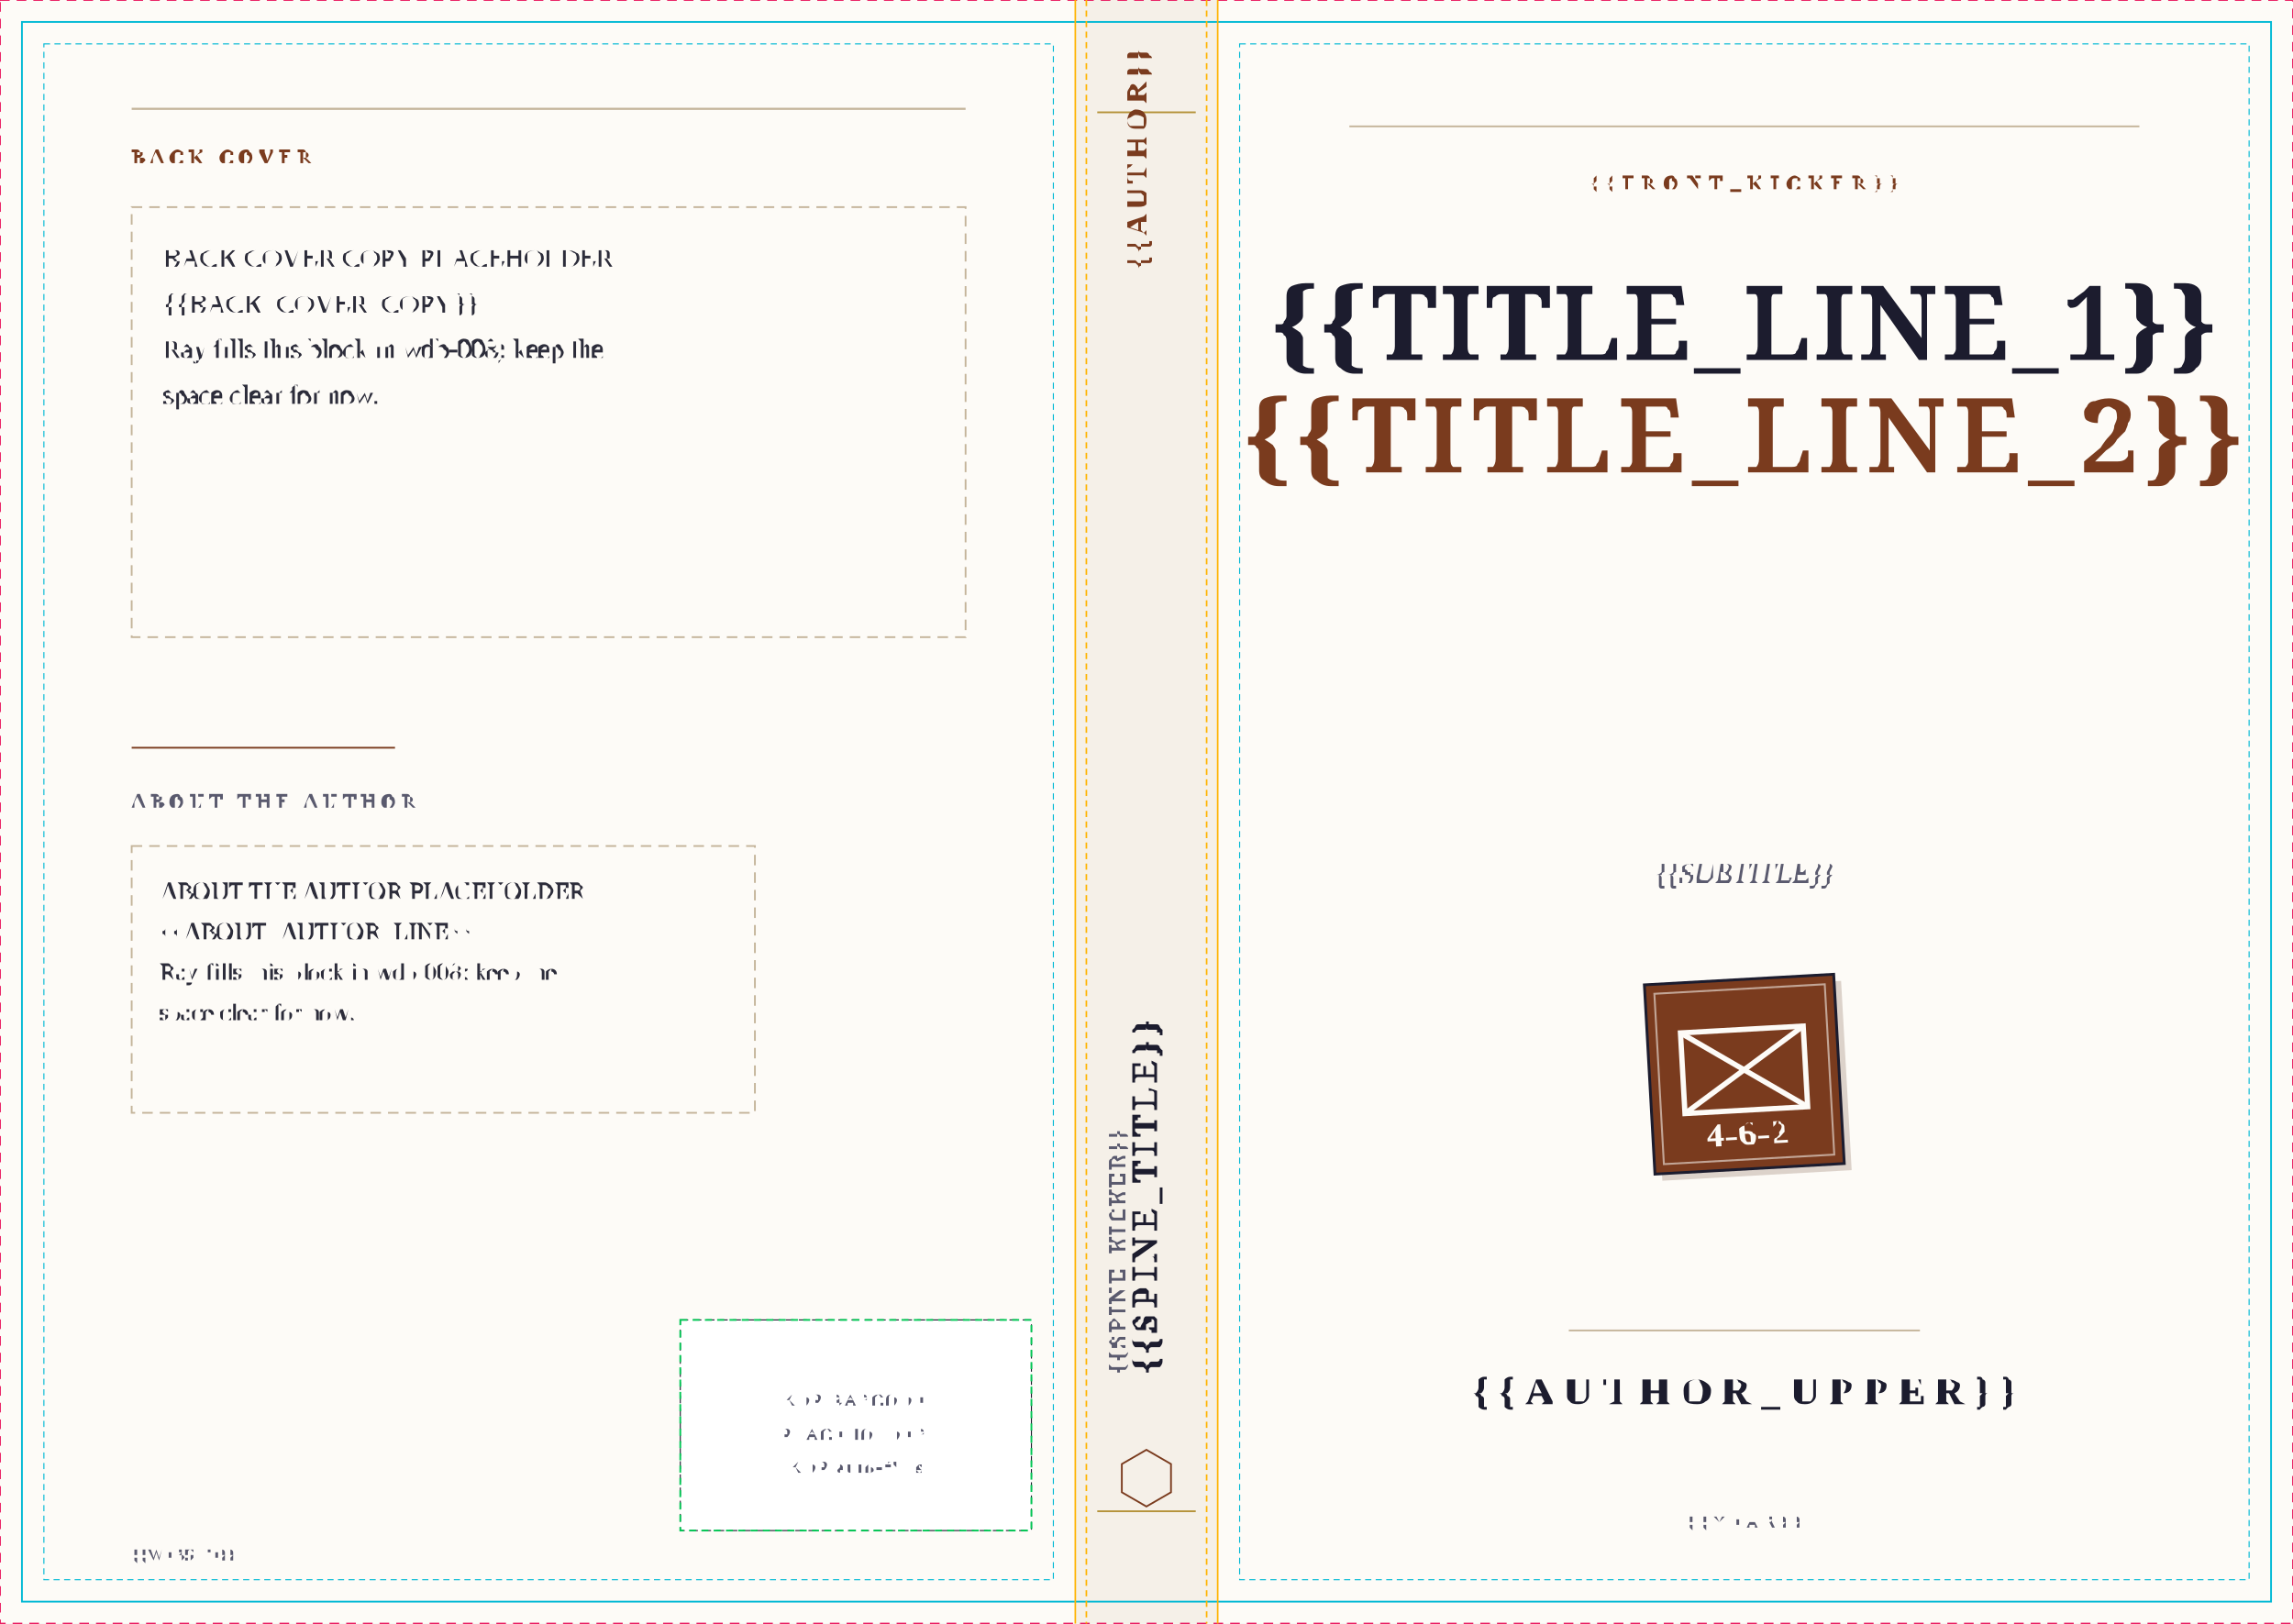
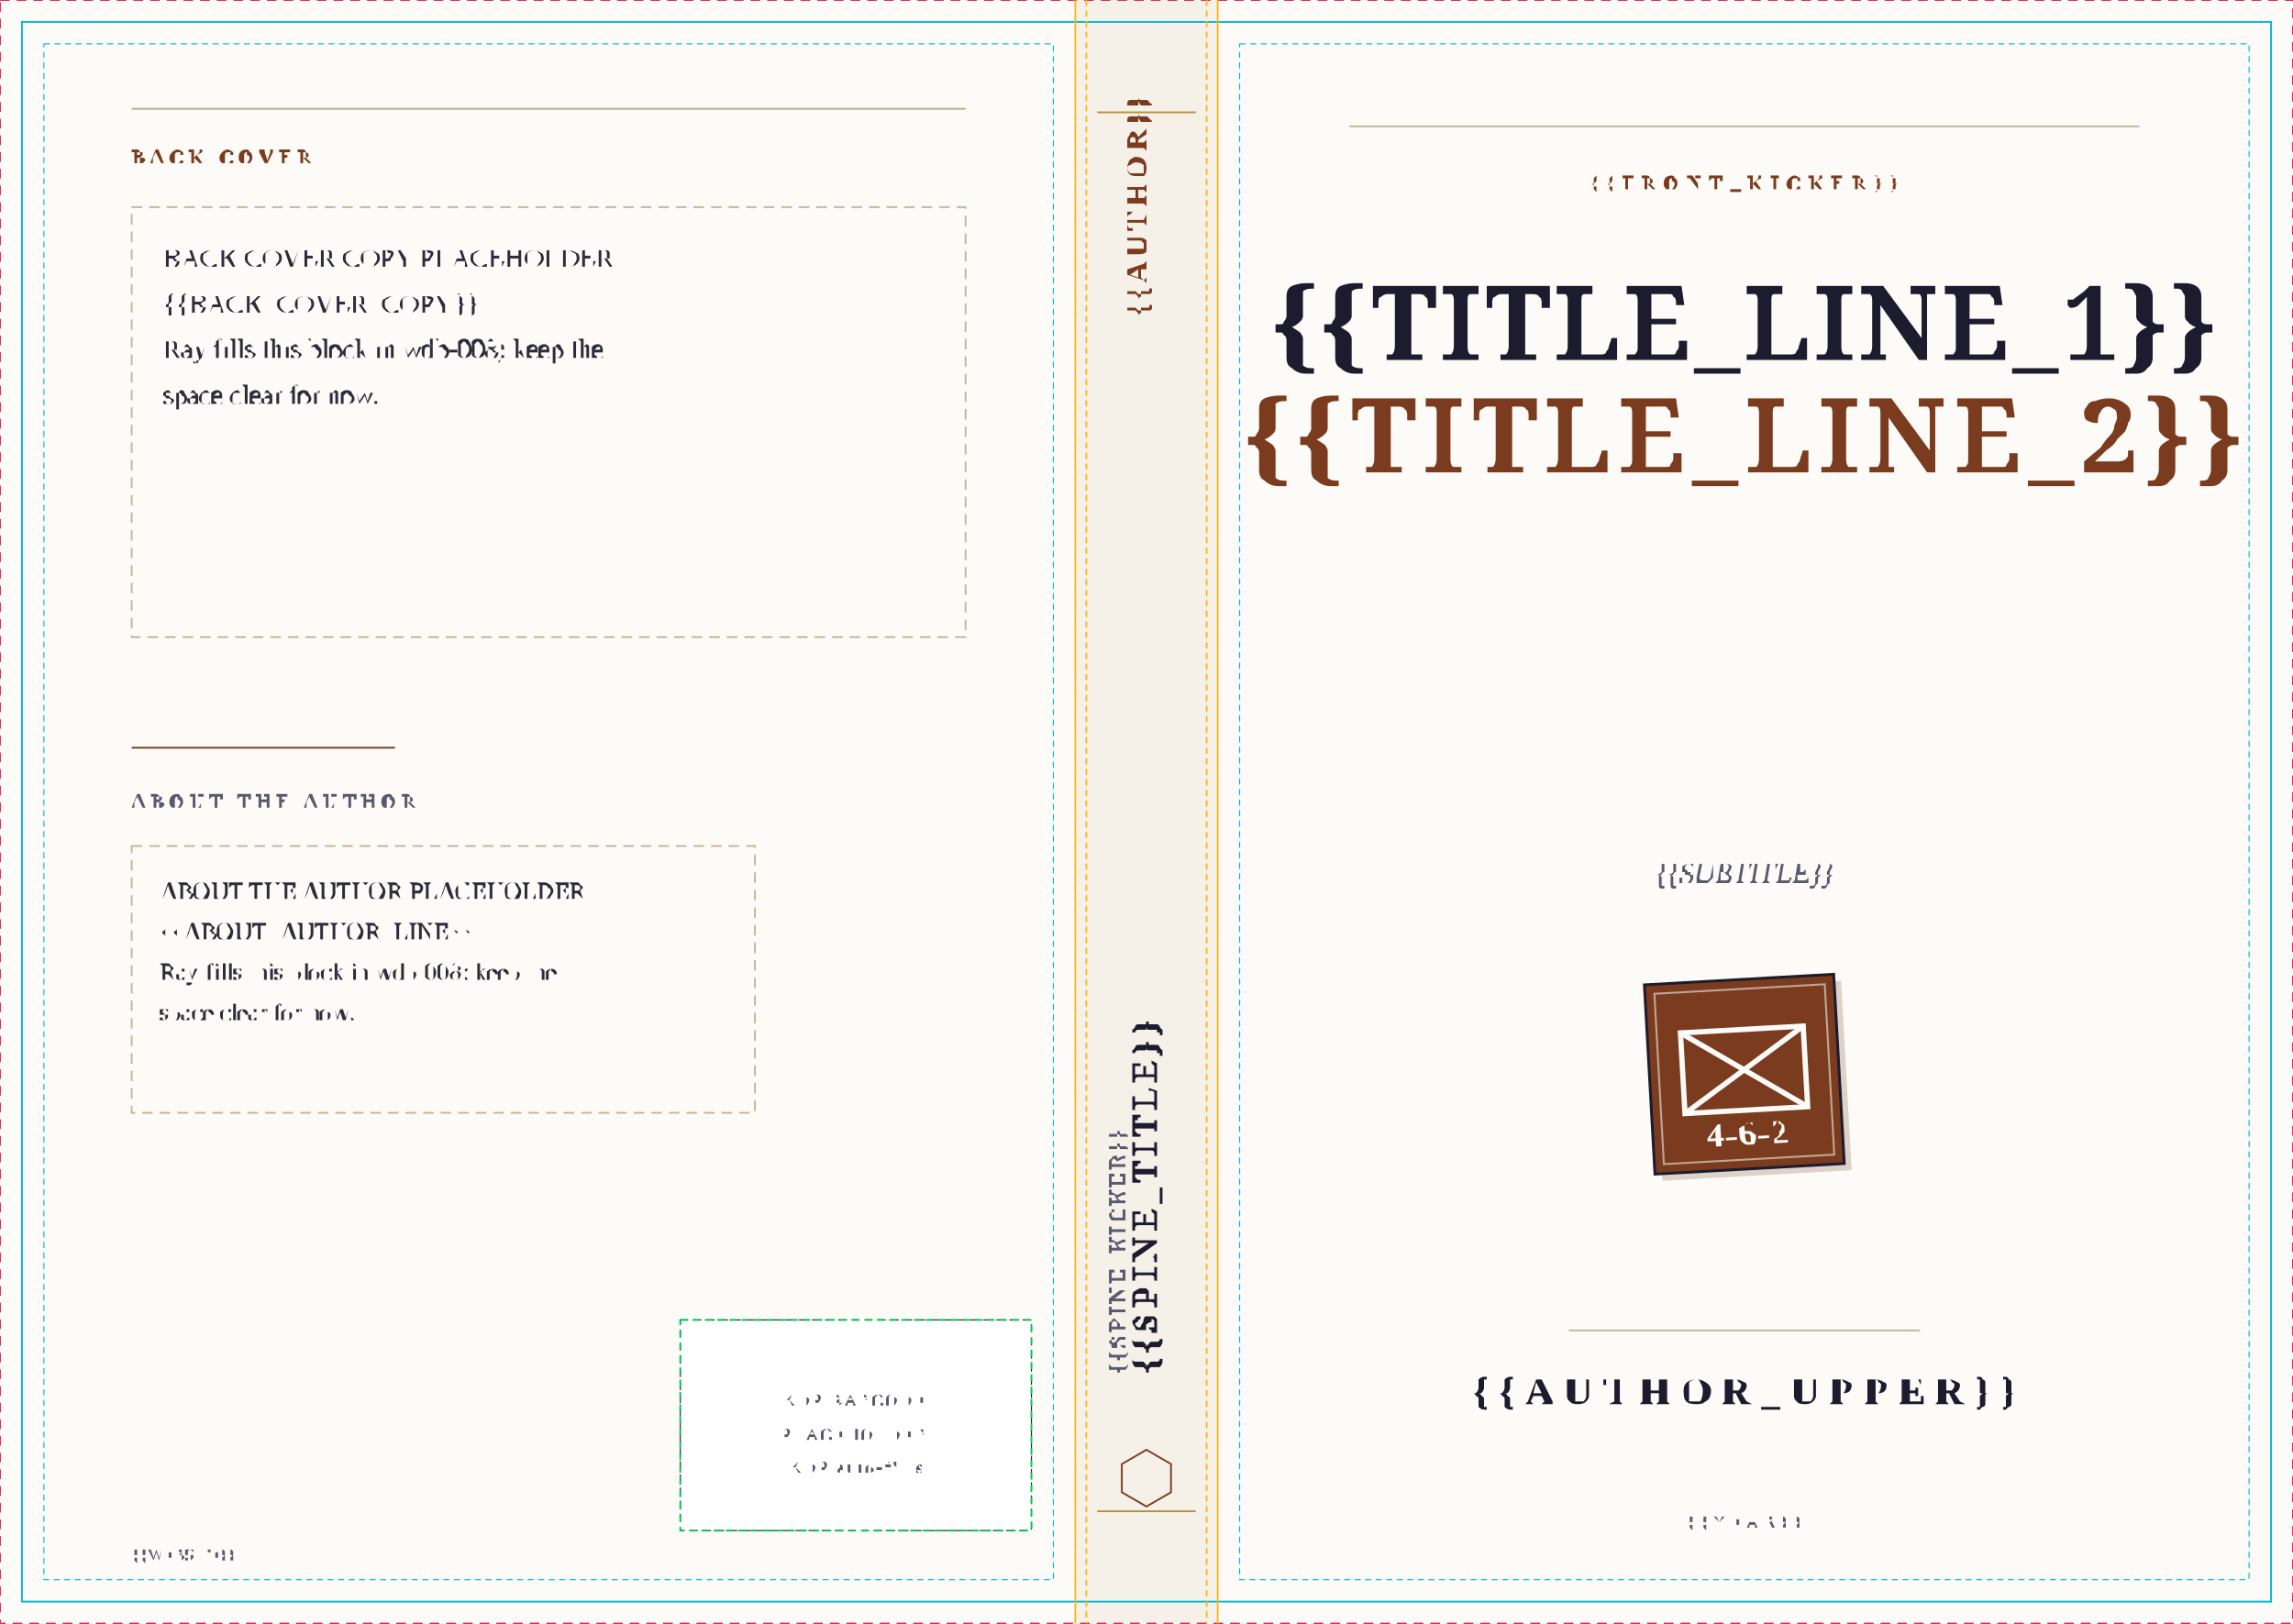
<svg xmlns="http://www.w3.org/2000/svg" width="13.061in" height="9.25in" viewBox="0 0 13.061 9.25">
  <defs>
    <style>
      .paper { fill: #fdfbf7; }
      .paper-alt { fill: #f5f0e8; }
      .ink { fill: #1c1c2e; }
      .body { fill: #2c2c3a; }
      .muted { fill: #5a5a6e; }
      .accent { fill: #7a3b1e; }
      .gold { fill: #b5933a; }
      .display { font-family: 'Playfair Display', Georgia, serif; }
      .lora { font-family: Lora, Georgia, 'Times New Roman', serif; }
      .small { font-family: Lora, Georgia, 'Times New Roman', serif; text-transform: uppercase; }
      .guide-trim { fill: none; stroke: #00B8D4; stroke-width: 0.010; }
      .guide-safe { fill: none; stroke: #00B8D4; stroke-width: 0.006; stroke-dasharray: 0.035 0.025; }
      .guide-bleed { fill: none; stroke: #E91E63; stroke-width: 0.010; stroke-dasharray: 0.055 0.040; }
      .guide-spine { fill: none; stroke: #FFB300; stroke-width: 0.009; }
    </style>
  </defs>
  <rect x="0" y="0" width="13.061" height="9.25" class="paper" />
  <rect x="6.125" y="0" width="0.811" height="9.25" class="paper-alt" />
  <g id="back-cover">
    <line x1="0.75" y1="0.62" x2="5.5" y2="0.62" stroke="#c4b49a" stroke-width="0.012" />
    <text x="0.75" y="0.93" class="small accent" font-size="0.111" text-anchor="start" letter-spacing="0.030" font-weight="700">
      <tspan x="0.75" dy="0">BACK COVER</tspan>
    </text>
    <rect x="0.75" y="1.18" width="4.75" height="2.45" fill="none" stroke="#c4b49a" stroke-width="0.010" stroke-dasharray="0.060 0.040" />
    <text x="0.93" y="1.52" class="lora body" font-size="0.153" text-anchor="start">
      <tspan x="0.93" dy="0">BACK COVER COPY PLACEHOLDER</tspan>
      <tspan x="0.93" dy="0.26">{{BACK_COVER_COPY}}</tspan>
      <tspan x="0.93" dy="0.26">Ray fills this block in wdb-008; keep the</tspan>
      <tspan x="0.93" dy="0.26">space clear for now.</tspan>
    </text>
    <line x1="0.75" y1="4.26" x2="2.25" y2="4.26" stroke="#7a3b1e" stroke-width="0.010" />
    <text x="0.75" y="4.6" class="small muted" font-size="0.111" text-anchor="start" letter-spacing="0.030" font-weight="700">
      <tspan x="0.75" dy="0">ABOUT THE AUTHOR</tspan>
    </text>
    <rect x="0.75" y="4.82" width="3.55" height="1.52" fill="none" stroke="#c4b49a" stroke-width="0.010" stroke-dasharray="0.060 0.040" />
    <text x="0.91" y="5.12" class="lora body" font-size="0.139" text-anchor="start">
      <tspan x="0.91" dy="0">ABOUT THE AUTHOR PLACEHOLDER</tspan>
      <tspan x="0.91" dy="0.23">{{ABOUT_AUTHOR_LINE}}</tspan>
      <tspan x="0.91" dy="0.23">Ray fills this block in wdb-008; keep the</tspan>
      <tspan x="0.91" dy="0.23">space clear for now.</tspan>
    </text>
    <rect x="3.875" y="7.52" width="2" height="1.2" fill="#ffffff" stroke="#1c1c2e" stroke-width="0.006" stroke-dasharray="0.045 0.030" />
    <text x="4.875" y="8.01" class="small muted" font-size="0.090" text-anchor="middle" letter-spacing="0.018">
      <tspan x="4.875" dy="0">KDP BARCODE</tspan>
      <tspan x="4.875" dy="0.19">PLACEHOLDER</tspan>
      <tspan x="4.875" dy="0.19">KDP auto-fills</tspan>
    </text>
    <text x="0.75" y="8.89" class="lora muted" font-size="0.095" text-anchor="start">
      <tspan x="0.75" dy="0">{{WEBSITE}}</tspan>
    </text>
  </g>
  <g id="spine">
    <line x1="6.25" y1="0.64" x2="6.811" y2="0.64" stroke="#b5933a" stroke-width="0.010" />
    <line x1="6.25" y1="8.61" x2="6.811" y2="8.61" stroke="#b5933a" stroke-width="0.010" />
    <g transform="translate(6.4104 7.82) rotate(-90)">
      <text class="display muted" font-size="0.125" font-weight="700" letter-spacing="0.016">{{SPINE_KICKER}}</text>
    </g>
    <g transform="translate(6.5904 7.82) rotate(-90)">
      <text class="display ink" font-size="0.190" font-weight="900" letter-spacing="0.030">{{SPINE_TITLE}}</text>
    </g>
-     <g transform="translate(6.5304 1.53) rotate(-90)">
+     <g transform="translate(6.5304 1.8) rotate(-90)">
      <text class="lora accent" font-size="0.167" font-weight="700" letter-spacing="0.028">{{AUTHOR}}</text>
    </g>
    <polygon points="6.53,8.26 6.67,8.341 6.67,8.502 6.53,8.583 6.39,8.502 6.39,8.341" fill="none" stroke="#7a3b1e" stroke-width="0.010" />
  </g>
  <g id="front-cover">
    <line x1="7.686" y1="0.72" x2="12.186" y2="0.72" stroke="#c4b49a" stroke-width="0.010" />
    <text x="9.936" y="1.08" class="small accent" font-size="0.111" text-anchor="middle" letter-spacing="0.045" font-weight="700">
      <tspan x="9.936" dy="0">{{FRONT_KICKER}}</tspan>
    </text>
    <text x="9.936" y="2.05" class="display ink" font-size="0.580" text-anchor="middle" font-weight="800" letter-spacing="0.020">
      <tspan x="9.936" dy="0">{{TITLE_LINE_1}}</tspan>
    </text>
    <text x="9.936" y="2.69" class="display accent" font-size="0.580" text-anchor="middle" font-weight="900" letter-spacing="0.040">
      <tspan x="9.936" dy="0">{{TITLE_LINE_2}}</tspan>
    </text>
    <text x="9.936" y="5.03" class="lora muted" font-size="0.167" text-anchor="middle" font-style="italic">
      <tspan x="9.936" dy="0">{{SUBTITLE}}</tspan>
    </text>
    <g id="counter" transform="translate(9.9357 6.12) rotate(-3.2)">
      <rect x="-0.5" y="-0.5" width="1.08" height="1.08" fill="#5a2c14" opacity="0.20" />
      <rect x="-0.54" y="-0.54" width="1.08" height="1.08" fill="#7a3b1e" stroke="#1c1c2e" stroke-width="0.016" />
      <rect x="-0.486" y="-0.486" width="0.972" height="0.972" fill="none" stroke="#fdfbf7" stroke-width="0.011" opacity="0.55" />
      <rect x="-0.35" y="-0.255" width="0.7" height="0.46" fill="none" stroke="#fdfbf7" stroke-width="0.030" />
      <line x1="-0.35" y1="-0.255" x2="0.35" y2="0.205" stroke="#fdfbf7" stroke-width="0.030" />
      <line x1="0.35" y1="-0.255" x2="-0.35" y2="0.205" stroke="#fdfbf7" stroke-width="0.030" />
      <text class="lora" x="0" y="0.405" text-anchor="middle" font-size="0.194" font-weight="700" fill="#fdfbf7" letter-spacing="0.010">4-6-2</text>
    </g>
    <line x1="8.936" y1="7.58" x2="10.936" y2="7.58" stroke="#c4b49a" stroke-width="0.010" />
    <text x="9.936" y="8" class="lora ink" font-size="0.225" text-anchor="middle" font-weight="700" letter-spacing="0.060">
      <tspan x="9.936" dy="0">{{AUTHOR_UPPER}}</tspan>
    </text>
    <text x="9.936" y="8.7" class="lora muted" font-size="0.095" text-anchor="middle" letter-spacing="0.030">
      <tspan x="9.936" dy="0">{{YEAR}}</tspan>
    </text>
  </g>
  <g id="guides">
    <rect x="0" y="0" width="13.061" height="9.25" class="guide-bleed" />
    <rect x="0.125" y="0.125" width="12.811" height="9" class="guide-trim" />
    <rect x="0.25" y="0.25" width="5.75" height="8.75" class="guide-safe" />
    <rect x="7.061" y="0.25" width="5.75" height="8.75" class="guide-safe" />
    <line x1="6.125" y1="0" x2="6.125" y2="9.25" class="guide-spine" />
    <line x1="6.936" y1="0" x2="6.936" y2="9.25" class="guide-spine" />
    <line x1="6.188" y1="0" x2="6.188" y2="9.25" class="guide-spine" stroke-dasharray="0.035 0.025" />
    <line x1="6.873" y1="0" x2="6.873" y2="9.25" class="guide-spine" stroke-dasharray="0.035 0.025" />
    <rect x="3.875" y="7.52" width="2" height="1.2" fill="none" stroke="#00C853" stroke-width="0.010" stroke-dasharray="0.040 0.030" />
  </g>
</svg>
